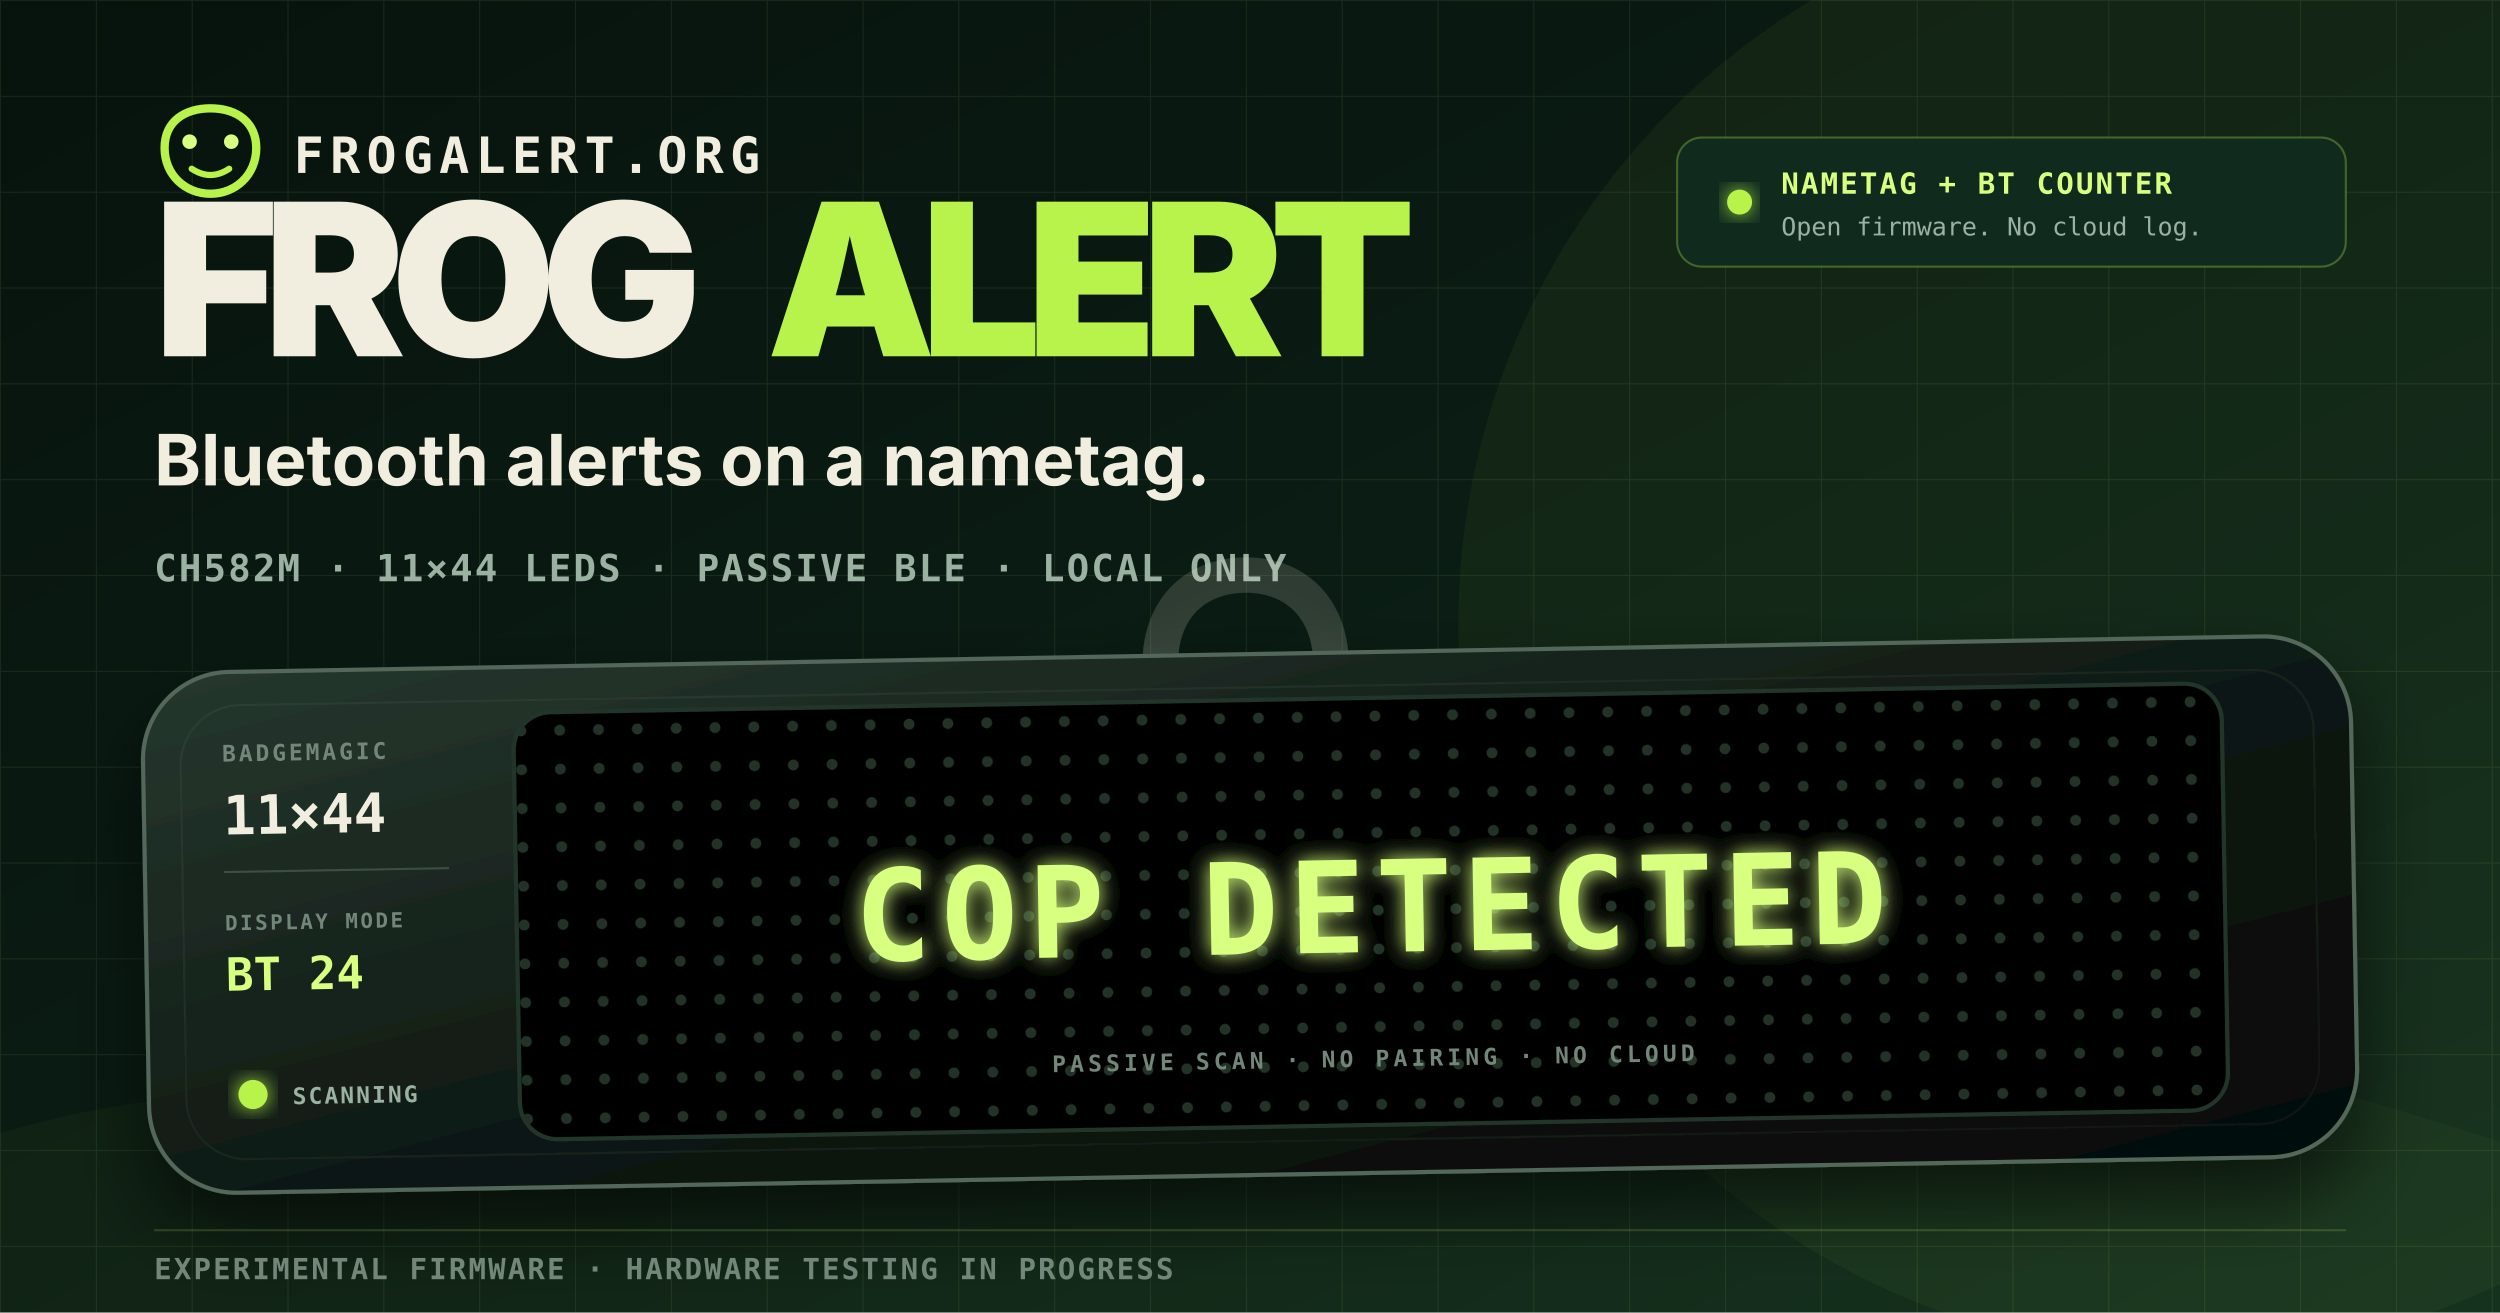
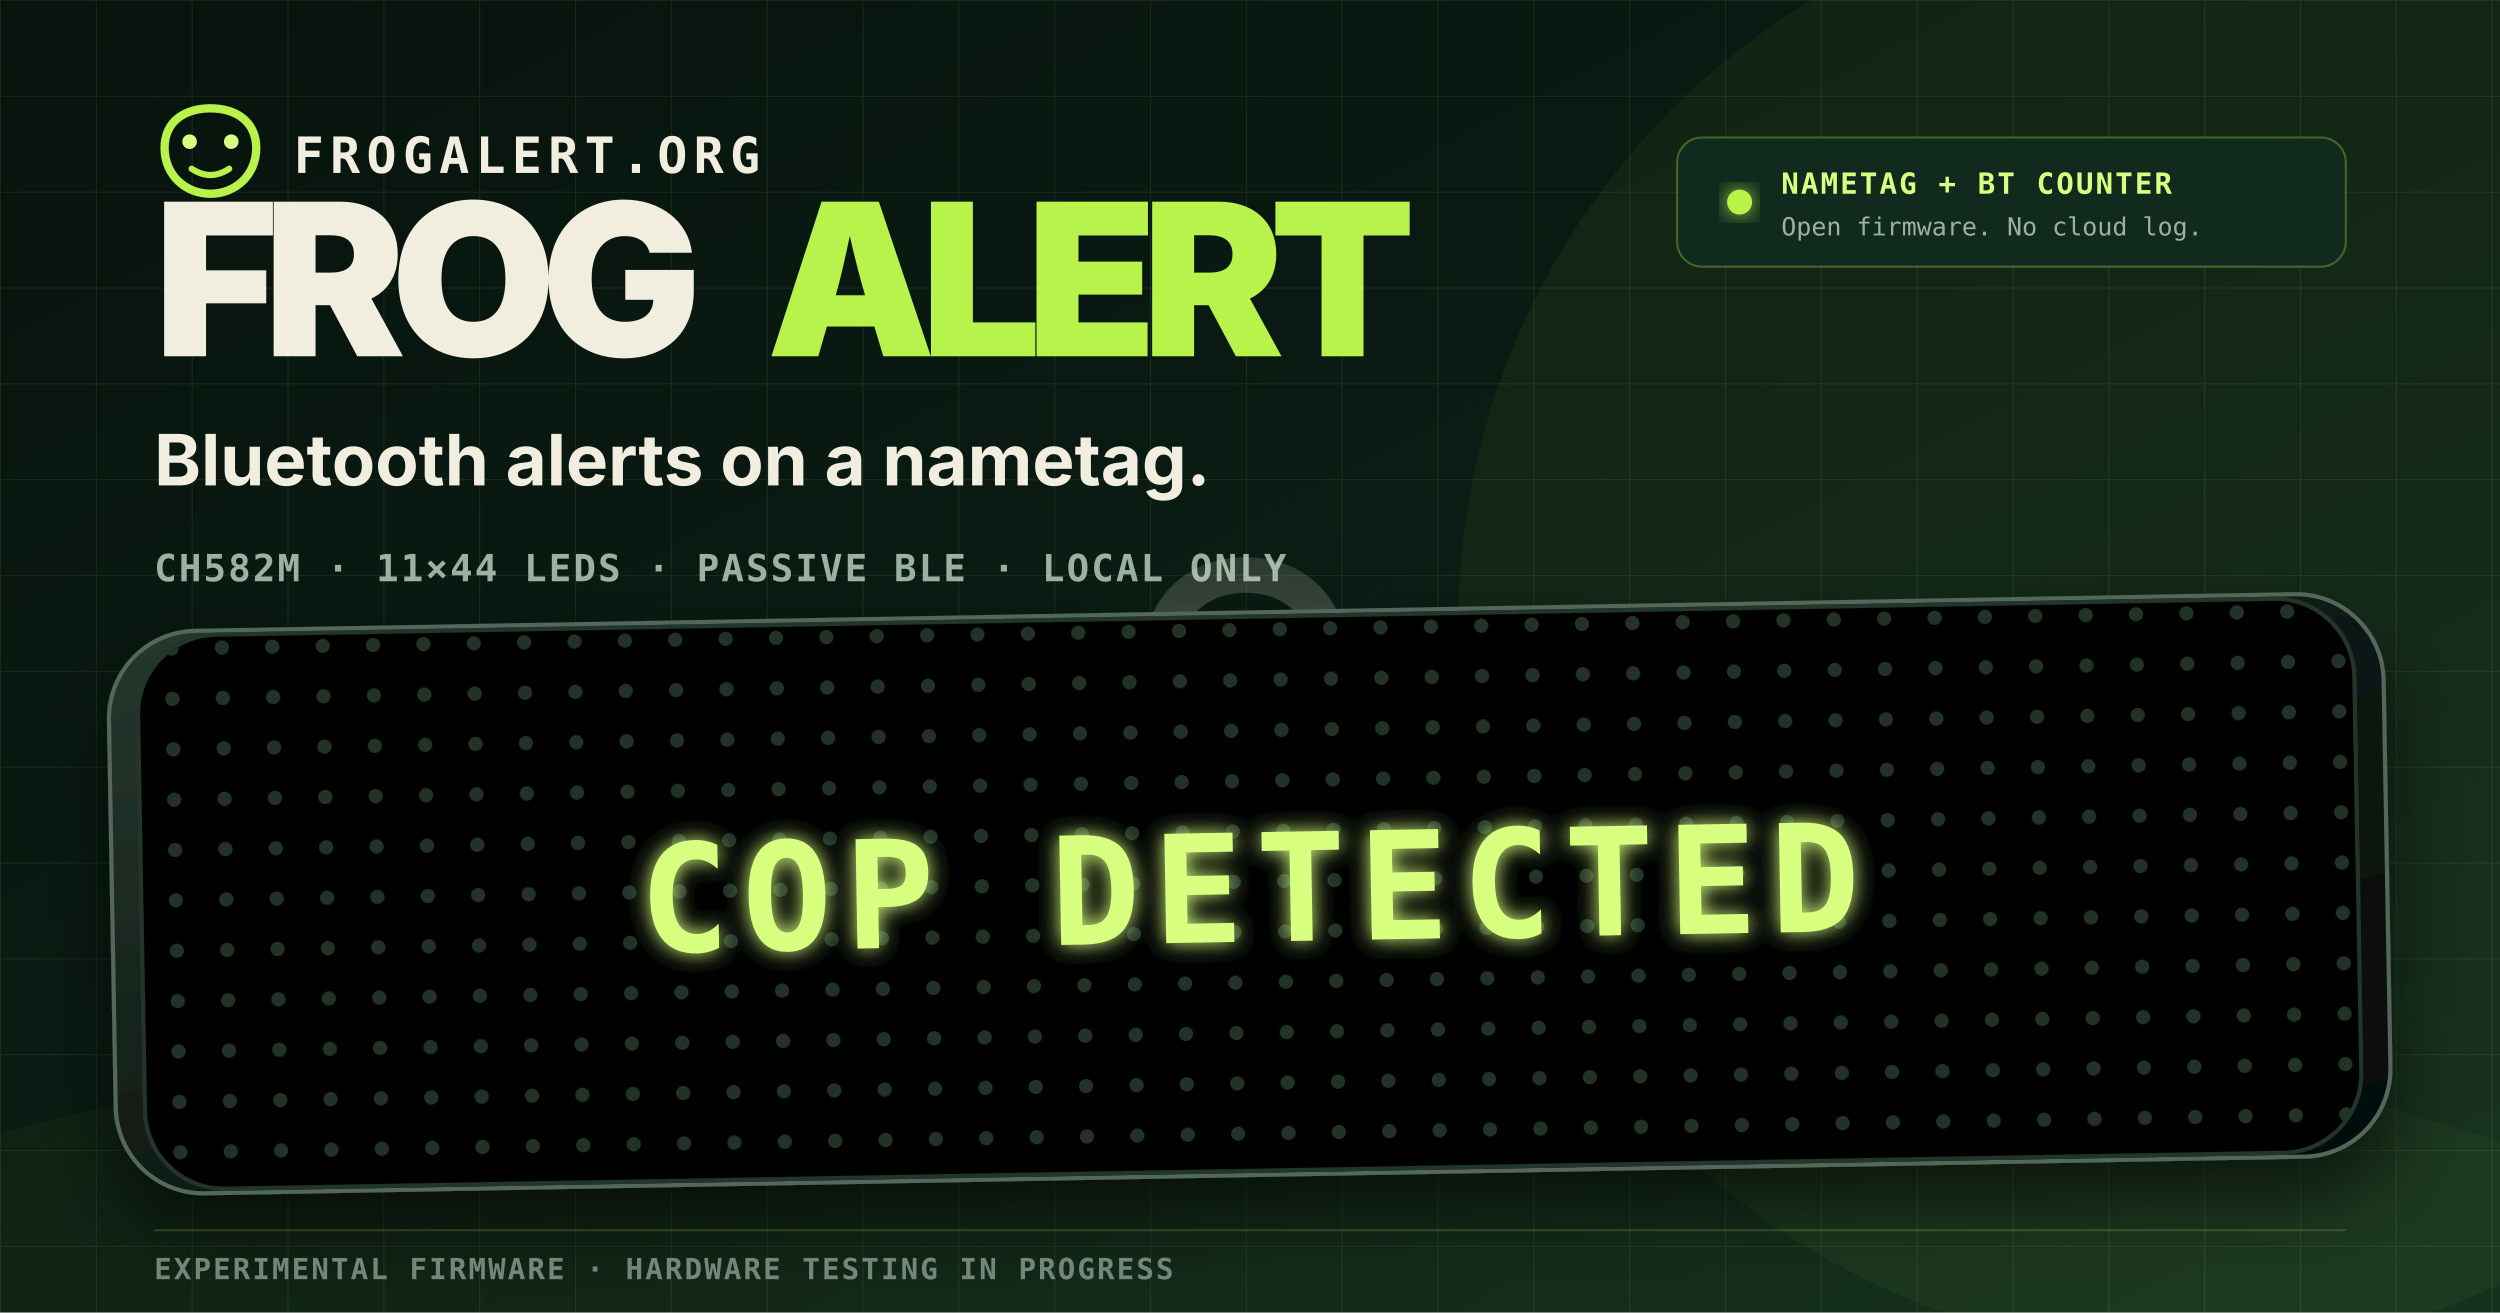
<svg xmlns="http://www.w3.org/2000/svg" width="1200" height="630" viewBox="0 0 1200 630" role="img" aria-labelledby="title desc">
  <defs>
    <linearGradient id="background" x1="0" y1="0" x2="1" y2="1">
      <stop offset="0" stop-color="#07130d" />
      <stop offset="0.58" stop-color="#0b1e15" />
      <stop offset="1" stop-color="#102b1e" />
    </linearGradient>
    <linearGradient id="badge" x1="0" y1="0" x2="1" y2="1">
      <stop offset="0" stop-color="#26382e" />
      <stop offset="0.5" stop-color="#101a14" />
      <stop offset="1" stop-color="#050906" />
    </linearGradient>
    <pattern id="grid" width="46" height="46" patternUnits="userSpaceOnUse">
      <path d="M46 0 L0 0 0 46" fill="none" stroke="#d8ff80" stroke-opacity=".08" stroke-width="1" />
    </pattern>
-     <pattern id="matrix" width="18.636" height="18.636" patternUnits="userSpaceOnUse">
-       <circle cx="9.318" cy="9.318" r="2.6" fill="#213328" />
+     <pattern id="matrix" width="24.182" height="24.182" patternUnits="userSpaceOnUse">
+       <circle cx="12.091" cy="12.091" r="3.4" fill="#213328" />
    </pattern>
    <filter id="glow" x="-30%" y="-30%" width="160%" height="160%">
      <feGaussianBlur stdDeviation="5" result="blur" />
      <feMerge>
        <feMergeNode in="blur" />
        <feMergeNode in="SourceGraphic" />
      </feMerge>
    </filter>
    <filter id="shadow" x="-20%" y="-40%" width="140%" height="180%">
      <feDropShadow dx="0" dy="18" stdDeviation="18" flood-color="#000" flood-opacity=".58" />
    </filter>
  </defs>
  <rect width="1200" height="630" fill="url(#background)" />
  <rect width="1200" height="630" fill="url(#grid)" />
  <circle cx="1050" cy="300" r="350" fill="#b7f34a" opacity=".05" />
  <path d="M0 544 C210 480 358 608 590 535 S950 468 1200 548 V630 H0Z" fill="#b7f34a" opacity=".035" />
  <g transform="translate(74 52)">
    <g aria-hidden="true">
      <path d="M5 19 C5 6 15 0 27 0 C40 0 49 7 49 19 C49 32 39 41 27 41 C15 41 5 32 5 19Z" fill="none" stroke="#b7f34a" stroke-width="4" />
      <circle cx="17" cy="16" r="3.5" fill="#d8ff80" />
      <circle cx="37" cy="16" r="3.5" fill="#d8ff80" />
      <path d="M18 29 Q27 35 36 29" fill="none" stroke="#b7f34a" stroke-width="3" stroke-linecap="round" />
    </g>
    <text x="67" y="31" fill="#f2eedf" font-family="ui-monospace, SFMono-Regular, Consolas, monospace" font-size="24" font-weight="800" letter-spacing="3">FROGALERT.ORG</text>
  </g>
  <g transform="translate(74 171)">
    <text x="0" y="0" fill="#f2eedf" font-family="Inter, ui-sans-serif, system-ui, sans-serif" font-size="102" font-weight="850" letter-spacing="-7">FROG</text>
    <text x="294" y="0" fill="#b7f34a" font-family="Inter, ui-sans-serif, system-ui, sans-serif" font-size="102" font-weight="850" letter-spacing="-7">ALERT</text>
    <text x="0" y="62" fill="#f2eedf" font-family="Inter, ui-sans-serif, system-ui, sans-serif" font-size="34" font-weight="720">Bluetooth alerts on a nametag.</text>
    <text x="0" y="108" fill="#9bb1a2" font-family="ui-monospace, SFMono-Regular, Consolas, monospace" font-size="18" font-weight="700" letter-spacing="1">CH582M  ·  11×44 LEDS  ·  PASSIVE BLE  ·  LOCAL ONLY</text>
  </g>
  <g transform="translate(805 66)">
    <rect width="321" height="62" rx="12" fill="#102b1e" stroke="#b7f34a" stroke-opacity=".3" />
    <circle cx="30" cy="31" r="6" fill="#b7f34a" filter="url(#glow)" />
    <text x="50" y="27" fill="#d8ff80" font-family="ui-monospace, SFMono-Regular, Consolas, monospace" font-size="14" font-weight="800" letter-spacing="1">NAMETAG + BT COUNTER</text>
    <text x="50" y="47" fill="#9bb1a2" font-family="ui-monospace, SFMono-Regular, Consolas, monospace" font-size="12">Open firmware. No cloud log.</text>
  </g>
  <g transform="rotate(-1 600 438)" filter="url(#shadow)">
    <path d="M559 319 C559 292 576 276 600 276 C624 276 641 292 641 319" fill="none" stroke="#f2eedf" stroke-opacity=".15" stroke-width="17" stroke-linecap="round" />
-     <rect id="badge-shell" x="70" y="314" width="1060" height="250" rx="42" fill="url(#badge)" stroke="#52685a" stroke-width="2" />
-     <rect x="88" y="330" width="1024" height="218" rx="29" fill="none" stroke="#fff" stroke-opacity=".045" />
-     <g font-family="ui-monospace, SFMono-Regular, Consolas, monospace">
-       <text x="108" y="357" fill="#72877a" font-size="11" font-weight="800" letter-spacing="1.4">BADGEMAGIC</text>
-       <text x="108" y="392" fill="#f2eedf" font-size="26" font-weight="900">11×44</text>
-       <line x1="108" y1="410" x2="216" y2="410" stroke="#52685a" stroke-opacity=".6" />
-       <text x="108" y="438" fill="#72877a" font-size="10" font-weight="800" letter-spacing="1.2">DISPLAY MODE</text>
-       <text x="108" y="467" fill="#d8ff80" font-size="22" font-weight="900">BT 24</text>
-       <circle cx="120" cy="517" r="7" fill="#b7f34a" filter="url(#glow)" />
-       <text x="139" y="522" fill="#9bb1a2" font-size="11" font-weight="800" letter-spacing="1">SCANNING</text>
+     <rect id="badge-shell" x="54" y="294" width="1092" height="270" rx="42" fill="url(#badge)" stroke="#52685a" stroke-width="2" />
+     <rect x="68" y="296" width="1064" height="266" rx="38" fill="#010302" stroke="#24362b" stroke-width="2" />
+     <rect id="badge-matrix" x="68" y="296" width="1064" height="266" rx="38" fill="url(#matrix)" />
+     <g fill="#d8ff80" filter="url(#glow)" font-family="ui-monospace, SFMono-Regular, Consolas, monospace" font-weight="900" text-anchor="middle">
+       <text x="600" y="452" font-size="72" letter-spacing="6">COP DETECTED</text>
    </g>
-     <rect x="248" y="336" width="820" height="205" rx="18" fill="#010302" stroke="#24362b" stroke-width="2" />
-     <rect id="badge-matrix" x="248" y="336" width="820" height="205" rx="18" fill="url(#matrix)" />
-     <g fill="#d8ff80" filter="url(#glow)" font-family="ui-monospace, SFMono-Regular, Consolas, monospace" font-weight="900" text-anchor="middle">
-       <text x="658" y="458" font-size="61" letter-spacing="5">COP DETECTED</text>
-     </g>
-     <text x="658" y="513" fill="#72877a" font-family="ui-monospace, SFMono-Regular, Consolas, monospace" font-size="11" font-weight="800" letter-spacing="2" text-anchor="middle">PASSIVE SCAN  ·  NO PAIRING  ·  NO CLOUD</text>
  </g>
  <rect x="74" y="590" width="1052" height="1" fill="#d8ff80" opacity=".16" />
  <text x="74" y="614" fill="#72877a" font-family="ui-monospace, SFMono-Regular, Consolas, monospace" font-size="14" font-weight="700" letter-spacing="1">EXPERIMENTAL FIRMWARE · HARDWARE TESTING IN PROGRESS</text>
</svg>
